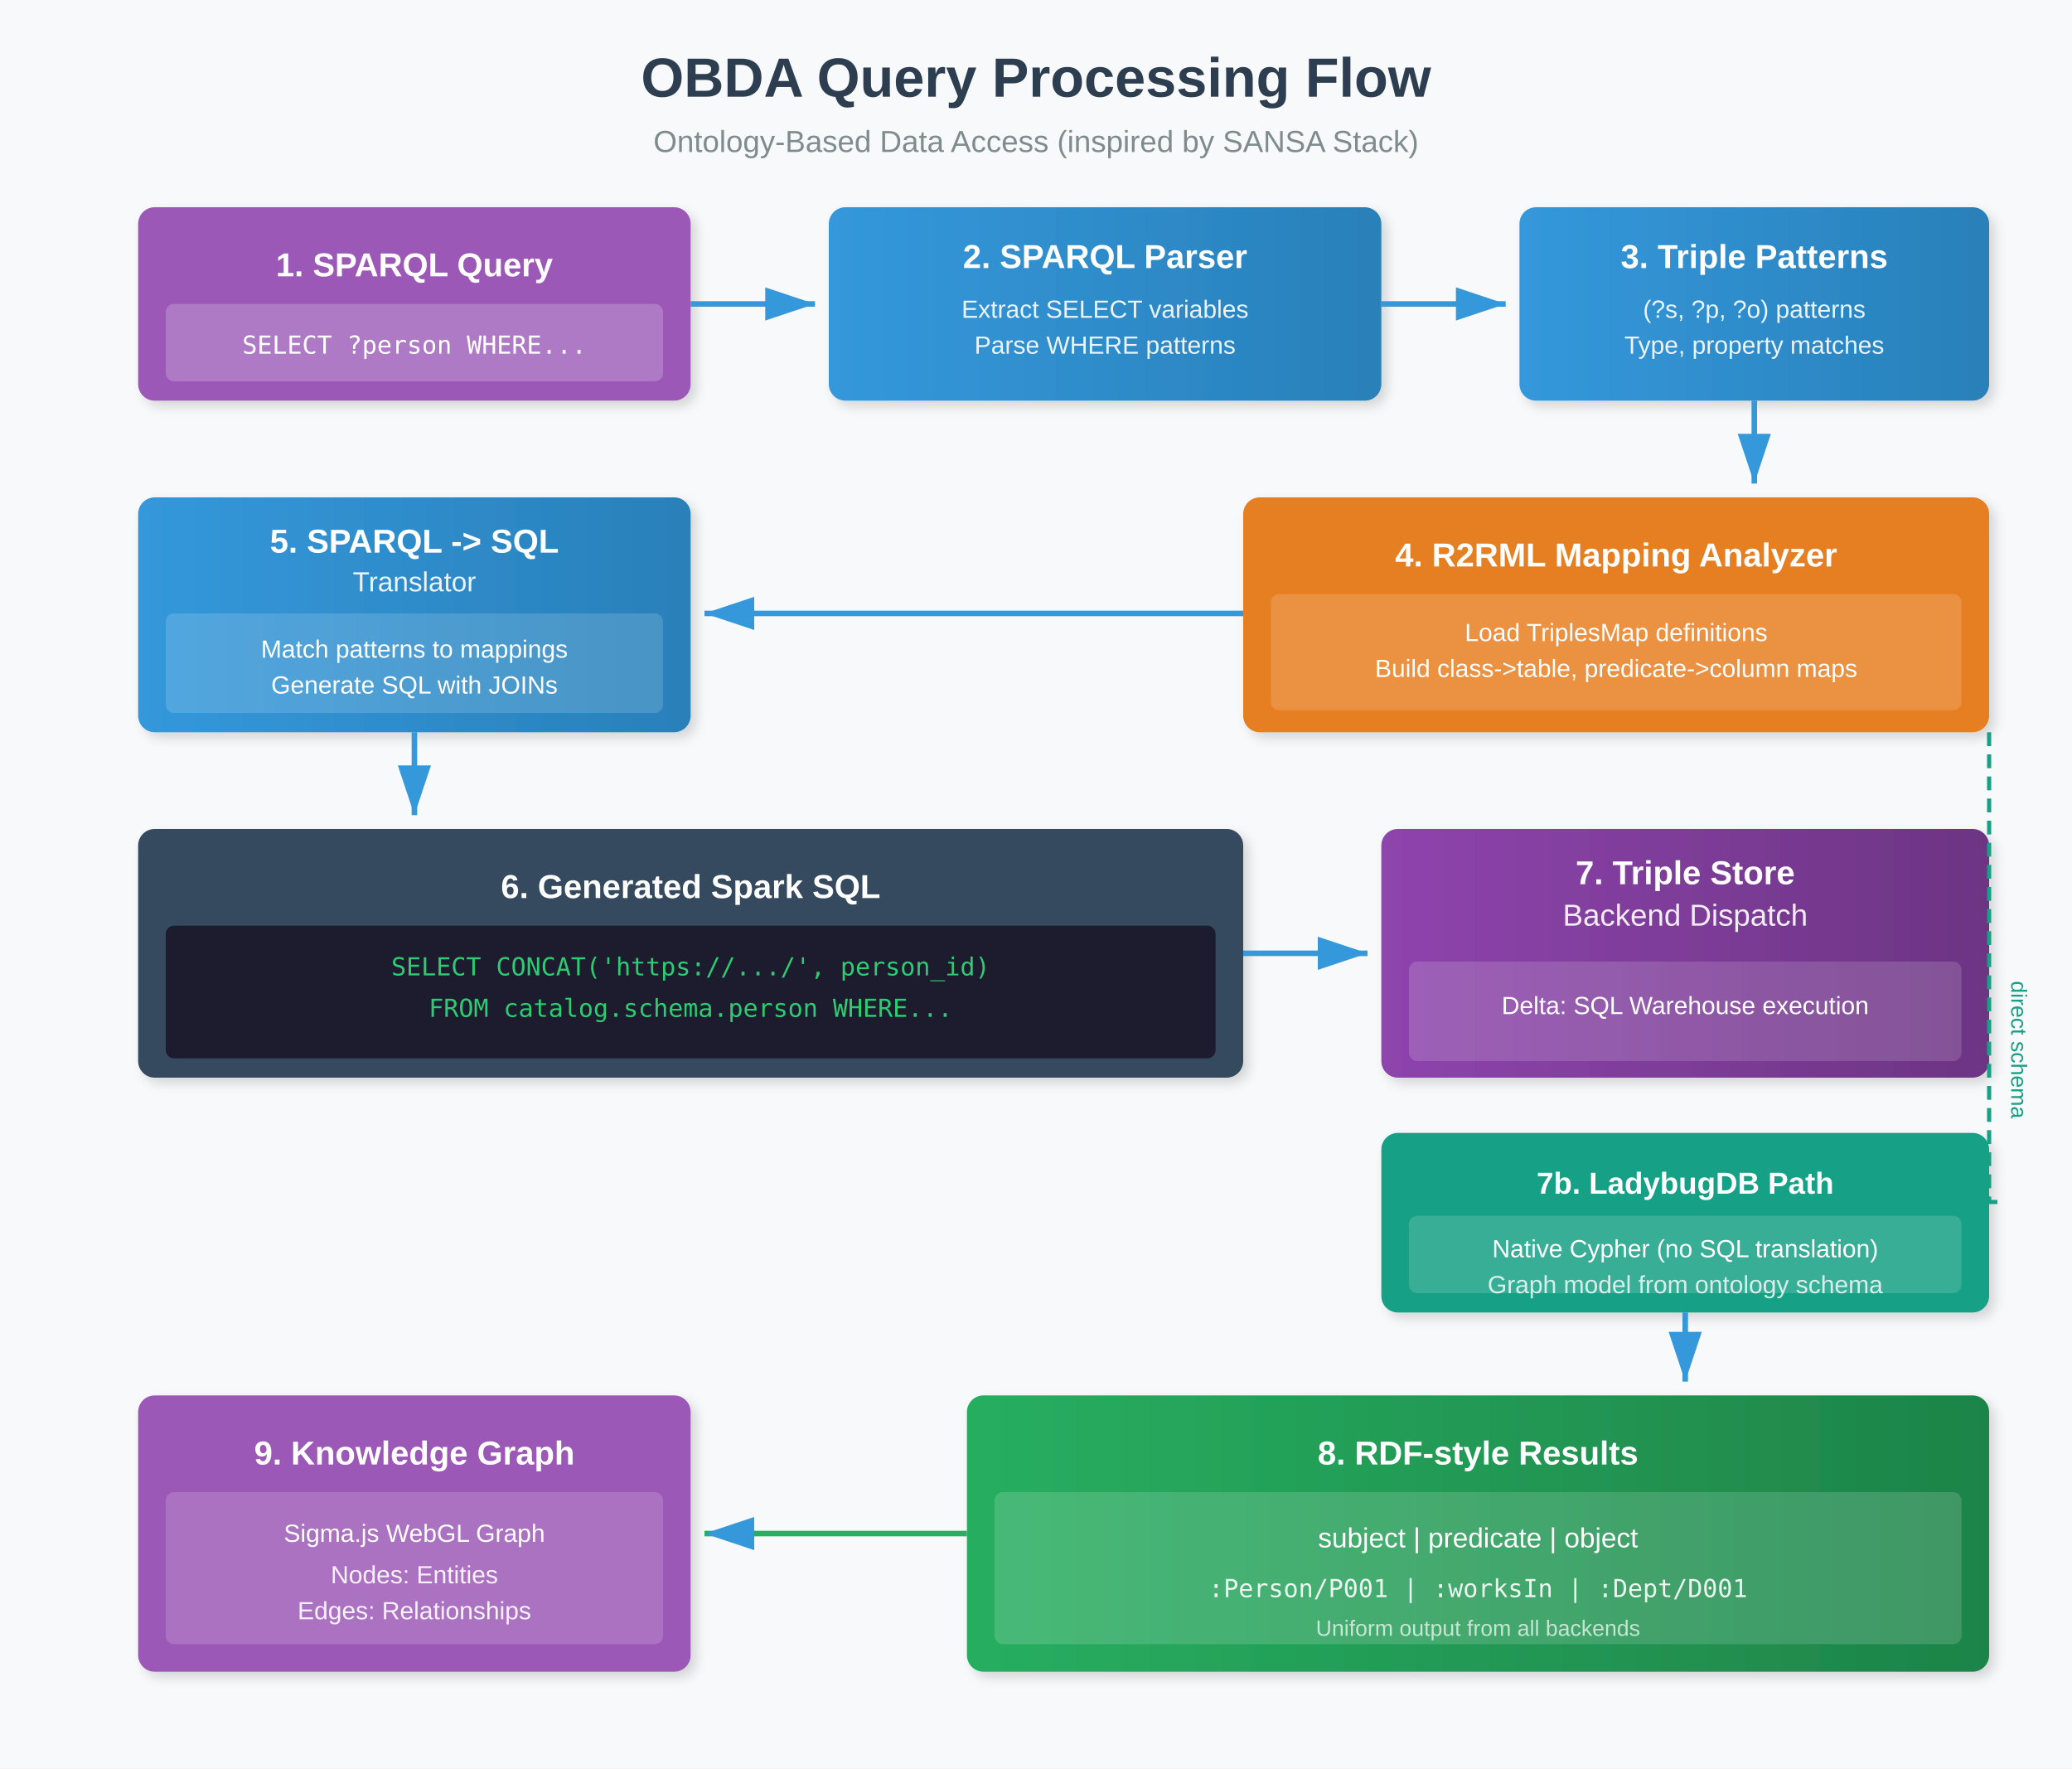
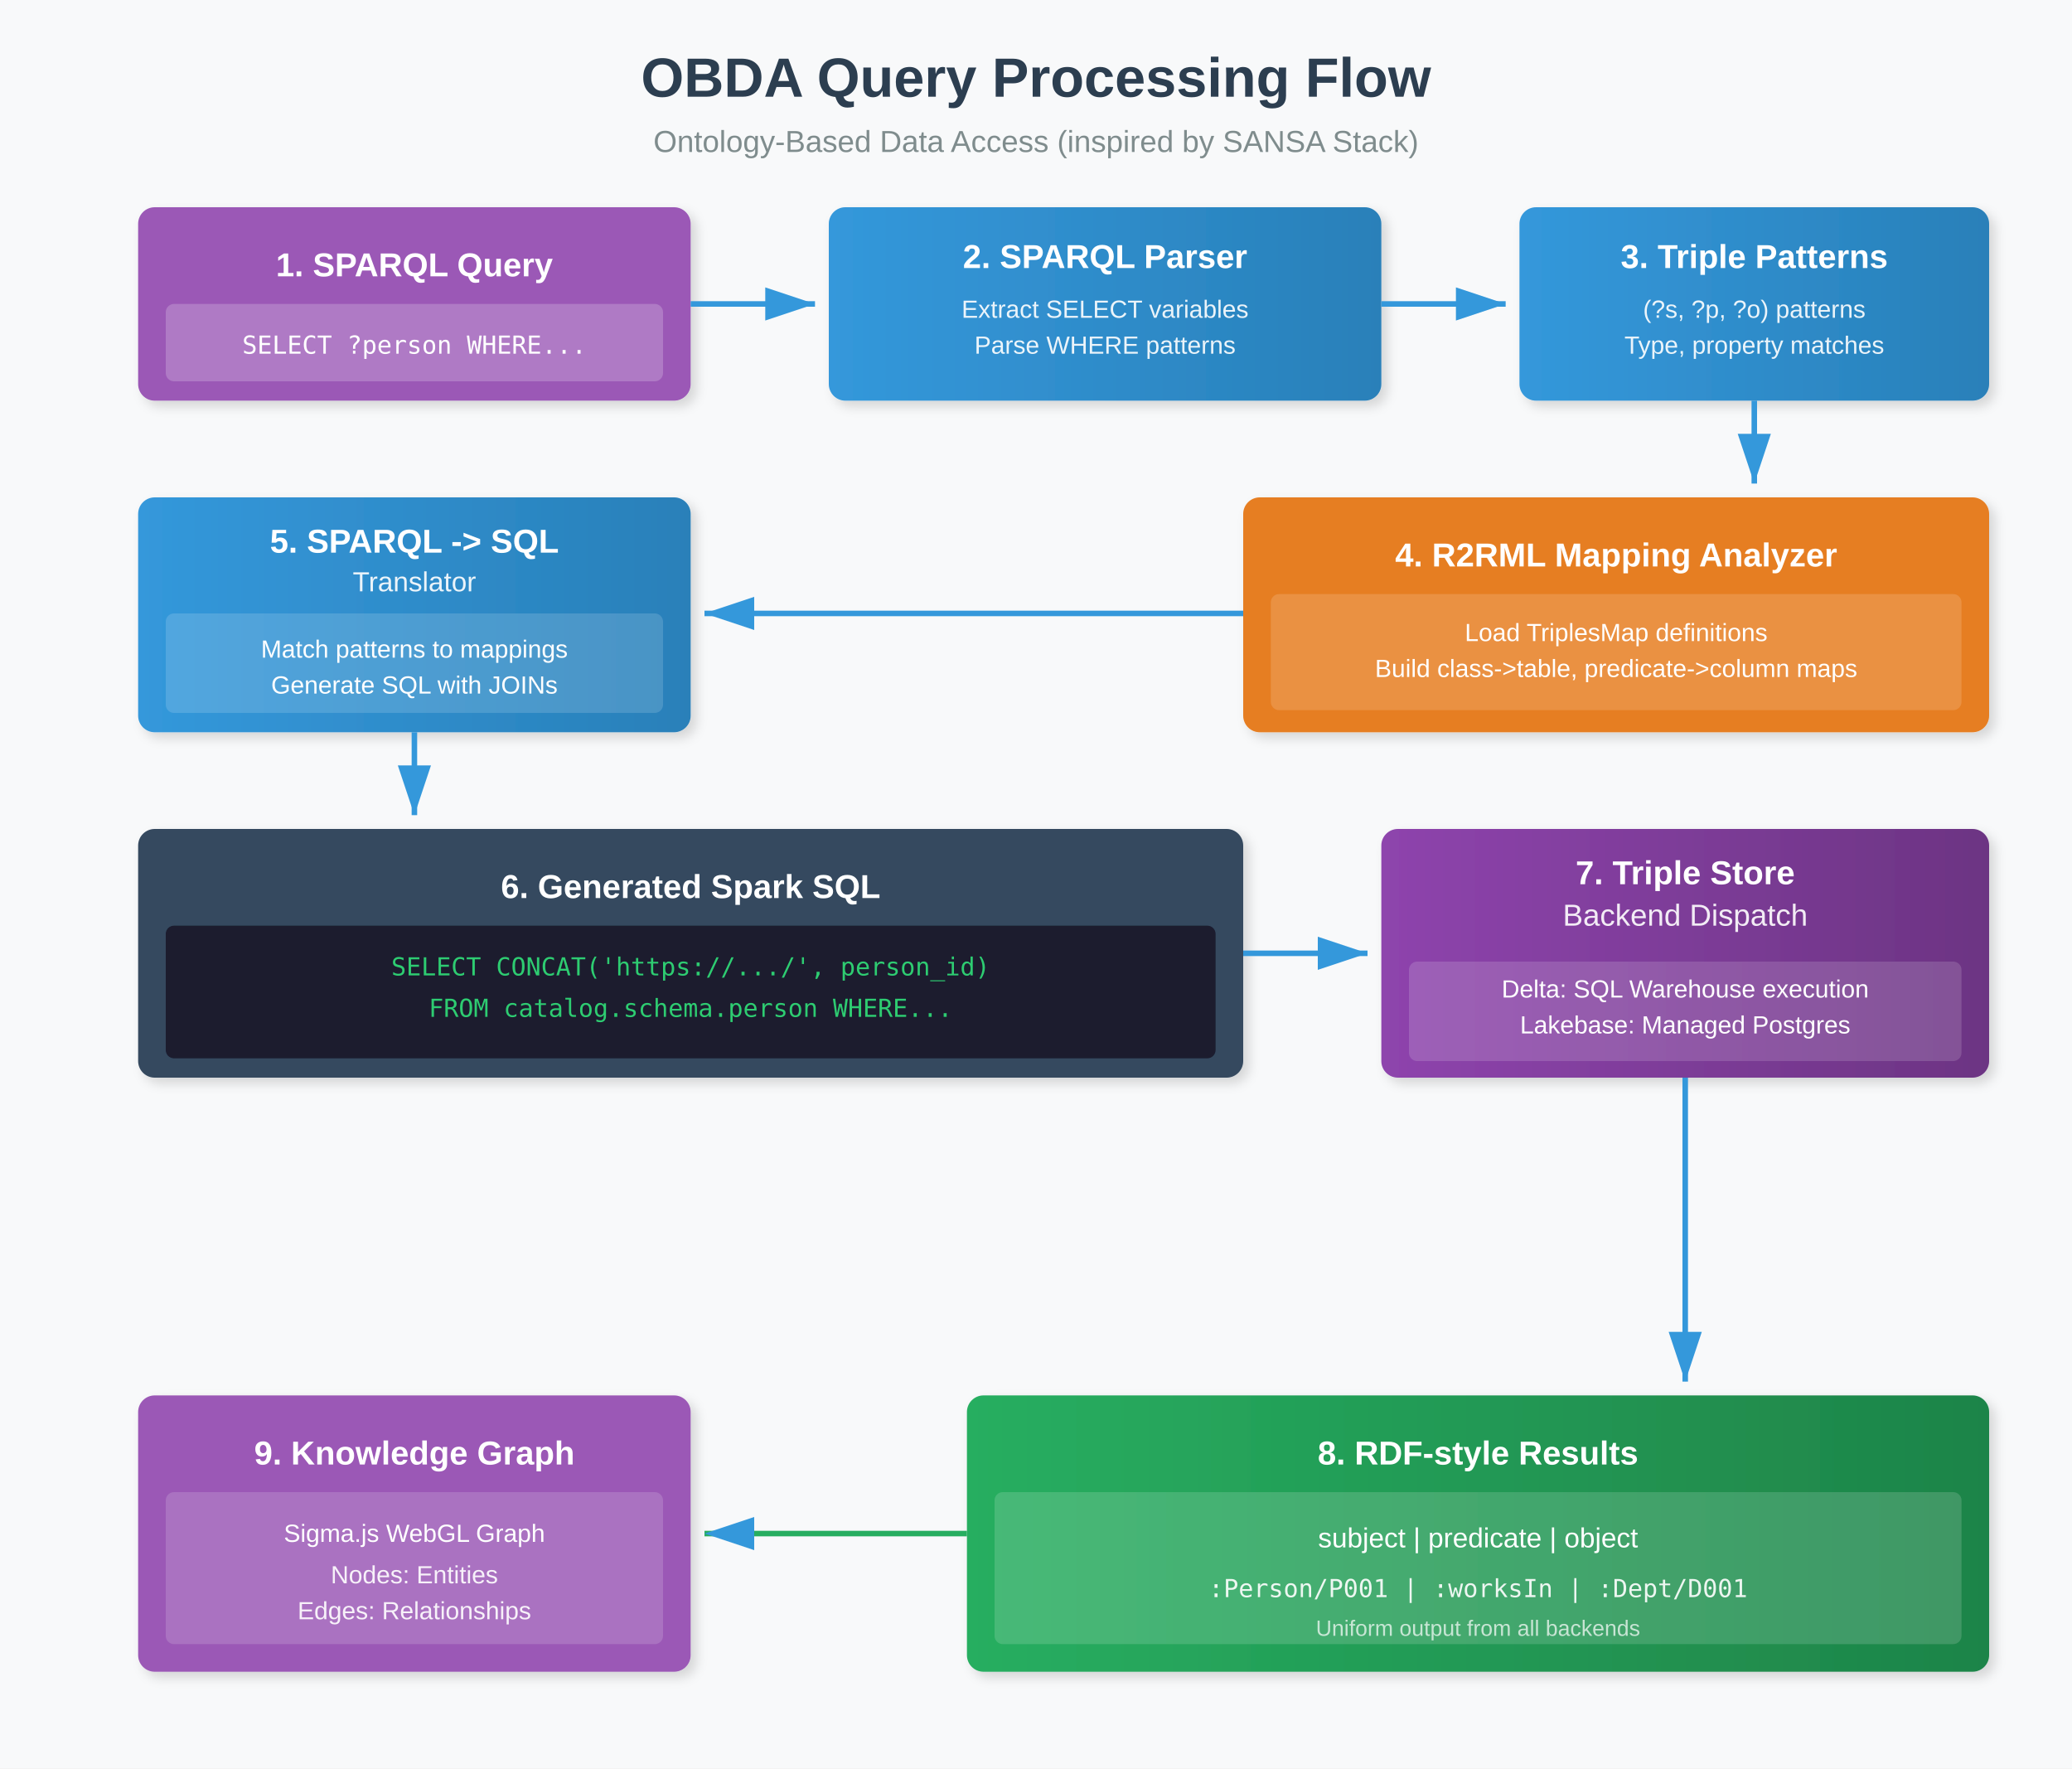
<svg xmlns="http://www.w3.org/2000/svg" viewBox="0 0 750 640" font-family="Segoe UI, Arial, sans-serif">
  <defs>
    <linearGradient id="stepGrad" x1="0%" y1="0%" x2="100%" y2="0%">
      <stop offset="0%" style="stop-color:#3498DB;stop-opacity:1" />
      <stop offset="100%" style="stop-color:#2980B9;stop-opacity:1" />
    </linearGradient>
    <linearGradient id="resultGrad" x1="0%" y1="0%" x2="100%" y2="0%">
      <stop offset="0%" style="stop-color:#27AE60;stop-opacity:1" />
      <stop offset="100%" style="stop-color:#1E8449;stop-opacity:1" />
    </linearGradient>
    <linearGradient id="tsGrad" x1="0%" y1="0%" x2="100%" y2="0%">
      <stop offset="0%" style="stop-color:#8E44AD;stop-opacity:1" />
      <stop offset="100%" style="stop-color:#6C3483;stop-opacity:1" />
    </linearGradient>
    <filter id="shadow" x="-5%" y="-5%" width="110%" height="115%">
      <feDropShadow dx="2" dy="2" stdDeviation="2" flood-opacity="0.15" />
    </filter>
    <marker id="arrowBlue" markerWidth="10" markerHeight="10" refX="9" refY="3" orient="auto">
      <path d="M0,0 L0,6 L9,3 z" fill="#3498DB" />
    </marker>
    <marker id="arrowPurple" markerWidth="10" markerHeight="10" refX="9" refY="3" orient="auto">
      <path d="M0,0 L0,6 L9,3 z" fill="#8E44AD" />
    </marker>
  </defs>
  <rect width="750" height="640" fill="#f8f9fa" />
  <text x="375" y="35" text-anchor="middle" font-size="20" font-weight="bold" fill="#2c3e50">OBDA Query Processing Flow</text>
  <text x="375" y="55" text-anchor="middle" font-size="11" fill="#7f8c8d">Ontology-Based Data Access (inspired by SANSA Stack)</text>
  <g filter="url(#shadow)">
    <rect x="50" y="75" width="200" height="70" rx="6" fill="#9B59B6" />
    <text x="150" y="100" text-anchor="middle" font-size="12" font-weight="bold" fill="white">1. SPARQL Query</text>
    <rect x="60" y="110" width="180" height="28" rx="3" fill="white" fill-opacity="0.2" />
    <text x="150" y="128" text-anchor="middle" font-size="9" fill="white" font-family="Consolas, monospace">SELECT ?person WHERE...</text>
  </g>
  <path d="M250 110 L295 110" stroke="#3498DB" stroke-width="2" marker-end="url(#arrowBlue)" />
  <g filter="url(#shadow)">
    <rect x="300" y="75" width="200" height="70" rx="6" fill="url(#stepGrad)" />
    <text x="400" y="97" text-anchor="middle" font-size="12" font-weight="bold" fill="white">2. SPARQL Parser</text>
    <text x="400" y="115" text-anchor="middle" font-size="9" fill="rgba(255,255,255,0.9)">Extract SELECT variables</text>
    <text x="400" y="128" text-anchor="middle" font-size="9" fill="rgba(255,255,255,0.9)">Parse WHERE patterns</text>
  </g>
  <path d="M500 110 L545 110" stroke="#3498DB" stroke-width="2" marker-end="url(#arrowBlue)" />
  <g filter="url(#shadow)">
    <rect x="550" y="75" width="170" height="70" rx="6" fill="url(#stepGrad)" />
    <text x="635" y="97" text-anchor="middle" font-size="12" font-weight="bold" fill="white">3. Triple Patterns</text>
    <text x="635" y="115" text-anchor="middle" font-size="9" fill="rgba(255,255,255,0.9)">(?s, ?p, ?o) patterns</text>
    <text x="635" y="128" text-anchor="middle" font-size="9" fill="rgba(255,255,255,0.9)">Type, property matches</text>
  </g>
  <path d="M635 145 L635 175" stroke="#3498DB" stroke-width="2" marker-end="url(#arrowBlue)" />
  <g filter="url(#shadow)">
    <rect x="450" y="180" width="270" height="85" rx="6" fill="#E67E22" />
    <text x="585" y="205" text-anchor="middle" font-size="12" font-weight="bold" fill="white">4. R2RML Mapping Analyzer</text>
    <rect x="460" y="215" width="250" height="42" rx="3" fill="white" fill-opacity="0.15" />
    <text x="585" y="232" text-anchor="middle" font-size="9" fill="white">Load TriplesMap definitions</text>
    <text x="585" y="245" text-anchor="middle" font-size="9" fill="white">Build class-&gt;table, predicate-&gt;column maps</text>
  </g>
  <path d="M450 222 L255 222" stroke="#3498DB" stroke-width="2" marker-end="url(#arrowBlue)" />
  <g filter="url(#shadow)">
    <rect x="50" y="180" width="200" height="85" rx="6" fill="url(#stepGrad)" />
    <text x="150" y="200" text-anchor="middle" font-size="12" font-weight="bold" fill="white">5. SPARQL -&gt; SQL</text>
    <text x="150" y="214" text-anchor="middle" font-size="10" fill="rgba(255,255,255,0.9)">Translator</text>
    <rect x="60" y="222" width="180" height="36" rx="3" fill="white" fill-opacity="0.15" />
    <text x="150" y="238" text-anchor="middle" font-size="9" fill="white">Match patterns to mappings</text>
    <text x="150" y="251" text-anchor="middle" font-size="9" fill="white">Generate SQL with JOINs</text>
  </g>
  <path d="M150 265 L150 295" stroke="#3498DB" stroke-width="2" marker-end="url(#arrowBlue)" />
  <g filter="url(#shadow)">
    <rect x="50" y="300" width="400" height="90" rx="6" fill="#34495E" />
    <text x="250" y="325" text-anchor="middle" font-size="12" font-weight="bold" fill="white">6. Generated Spark SQL</text>
    <rect x="60" y="335" width="380" height="48" rx="3" fill="#1a1a2e" />
    <text x="250" y="353" text-anchor="middle" font-size="9" fill="#2ECC71" font-family="Consolas, monospace">SELECT CONCAT('https://.../', person_id)</text>
    <text x="250" y="368" text-anchor="middle" font-size="9" fill="#2ECC71" font-family="Consolas, monospace">FROM catalog.schema.person WHERE...</text>
  </g>
  <path d="M450 345 L495 345" stroke="#3498DB" stroke-width="2" marker-end="url(#arrowBlue)" />
  <g filter="url(#shadow)">
    <rect x="500" y="300" width="220" height="90" rx="6" fill="url(#tsGrad)" />
    <text x="610" y="320" text-anchor="middle" font-size="12" font-weight="bold" fill="white">7. Triple Store</text>
    <text x="610" y="335" text-anchor="middle" font-size="11" fill="rgba(255,255,255,0.9)">Backend Dispatch</text>
    <rect x="510" y="348" width="200" height="36" rx="3" fill="white" fill-opacity="0.15" />
-     <text x="610" y="367" text-anchor="middle" font-size="9" fill="white">Delta: SQL Warehouse execution</text>
+     <text x="610" y="361" text-anchor="middle" font-size="9" fill="white">Delta: SQL Warehouse execution</text>
+     <text x="610" y="374" text-anchor="middle" font-size="9" fill="white">Lakebase: Managed Postgres</text>
  </g>
-   <g filter="url(#shadow)">
-     <rect x="500" y="410" width="220" height="65" rx="6" fill="#16A085" />
-     <text x="610" y="432" text-anchor="middle" font-size="11" font-weight="bold" fill="white">7b. LadybugDB Path</text>
-     <rect x="510" y="440" width="200" height="28" rx="3" fill="white" fill-opacity="0.15" />
-     <text x="610" y="455" text-anchor="middle" font-size="9" fill="white">Native Cypher (no SQL translation)</text>
-     <text x="610" y="468" text-anchor="middle" font-size="9" fill="rgba(255,255,255,0.8)">Graph model from ontology schema</text>
-   </g>
-   <path d="M720 265 L720 435 L725 435" stroke="#16A085" stroke-width="1.5" fill="none" stroke-dasharray="5,3" />
-   <text x="728" y="355" font-size="8" fill="#16A085" transform="rotate(90, 728, 355)">direct schema</text>
-   <path d="M610 475 L610 500" stroke="#3498DB" stroke-width="2" marker-end="url(#arrowBlue)" />
+   <path d="M610 390 L610 500" stroke="#3498DB" stroke-width="2" marker-end="url(#arrowBlue)" />
  <g filter="url(#shadow)">
    <rect x="350" y="505" width="370" height="100" rx="6" fill="url(#resultGrad)" />
    <text x="535" y="530" text-anchor="middle" font-size="12" font-weight="bold" fill="white">8. RDF-style Results</text>
    <rect x="360" y="540" width="350" height="55" rx="3" fill="white" fill-opacity="0.15" />
    <text x="535" y="560" text-anchor="middle" font-size="10" fill="white">subject | predicate | object</text>
    <text x="535" y="578" text-anchor="middle" font-size="9" fill="rgba(255,255,255,0.9)" font-family="Consolas, monospace">:Person/P001 | :worksIn | :Dept/D001</text>
    <text x="535" y="592" text-anchor="middle" font-size="8" fill="rgba(255,255,255,0.7)">Uniform output from all backends</text>
  </g>
  <path d="M350 555 L255 555" stroke="#27AE60" stroke-width="2" marker-end="url(#arrowBlue)" />
  <g filter="url(#shadow)">
    <rect x="50" y="505" width="200" height="100" rx="6" fill="#9B59B6" />
    <text x="150" y="530" text-anchor="middle" font-size="12" font-weight="bold" fill="white">9. Knowledge Graph</text>
    <rect x="60" y="540" width="180" height="55" rx="3" fill="white" fill-opacity="0.15" />
    <text x="150" y="558" text-anchor="middle" font-size="9" fill="white">Sigma.js WebGL Graph</text>
    <text x="150" y="573" text-anchor="middle" font-size="9" fill="rgba(255,255,255,0.9)">Nodes: Entities</text>
    <text x="150" y="586" text-anchor="middle" font-size="9" fill="rgba(255,255,255,0.9)">Edges: Relationships</text>
  </g>
</svg>
